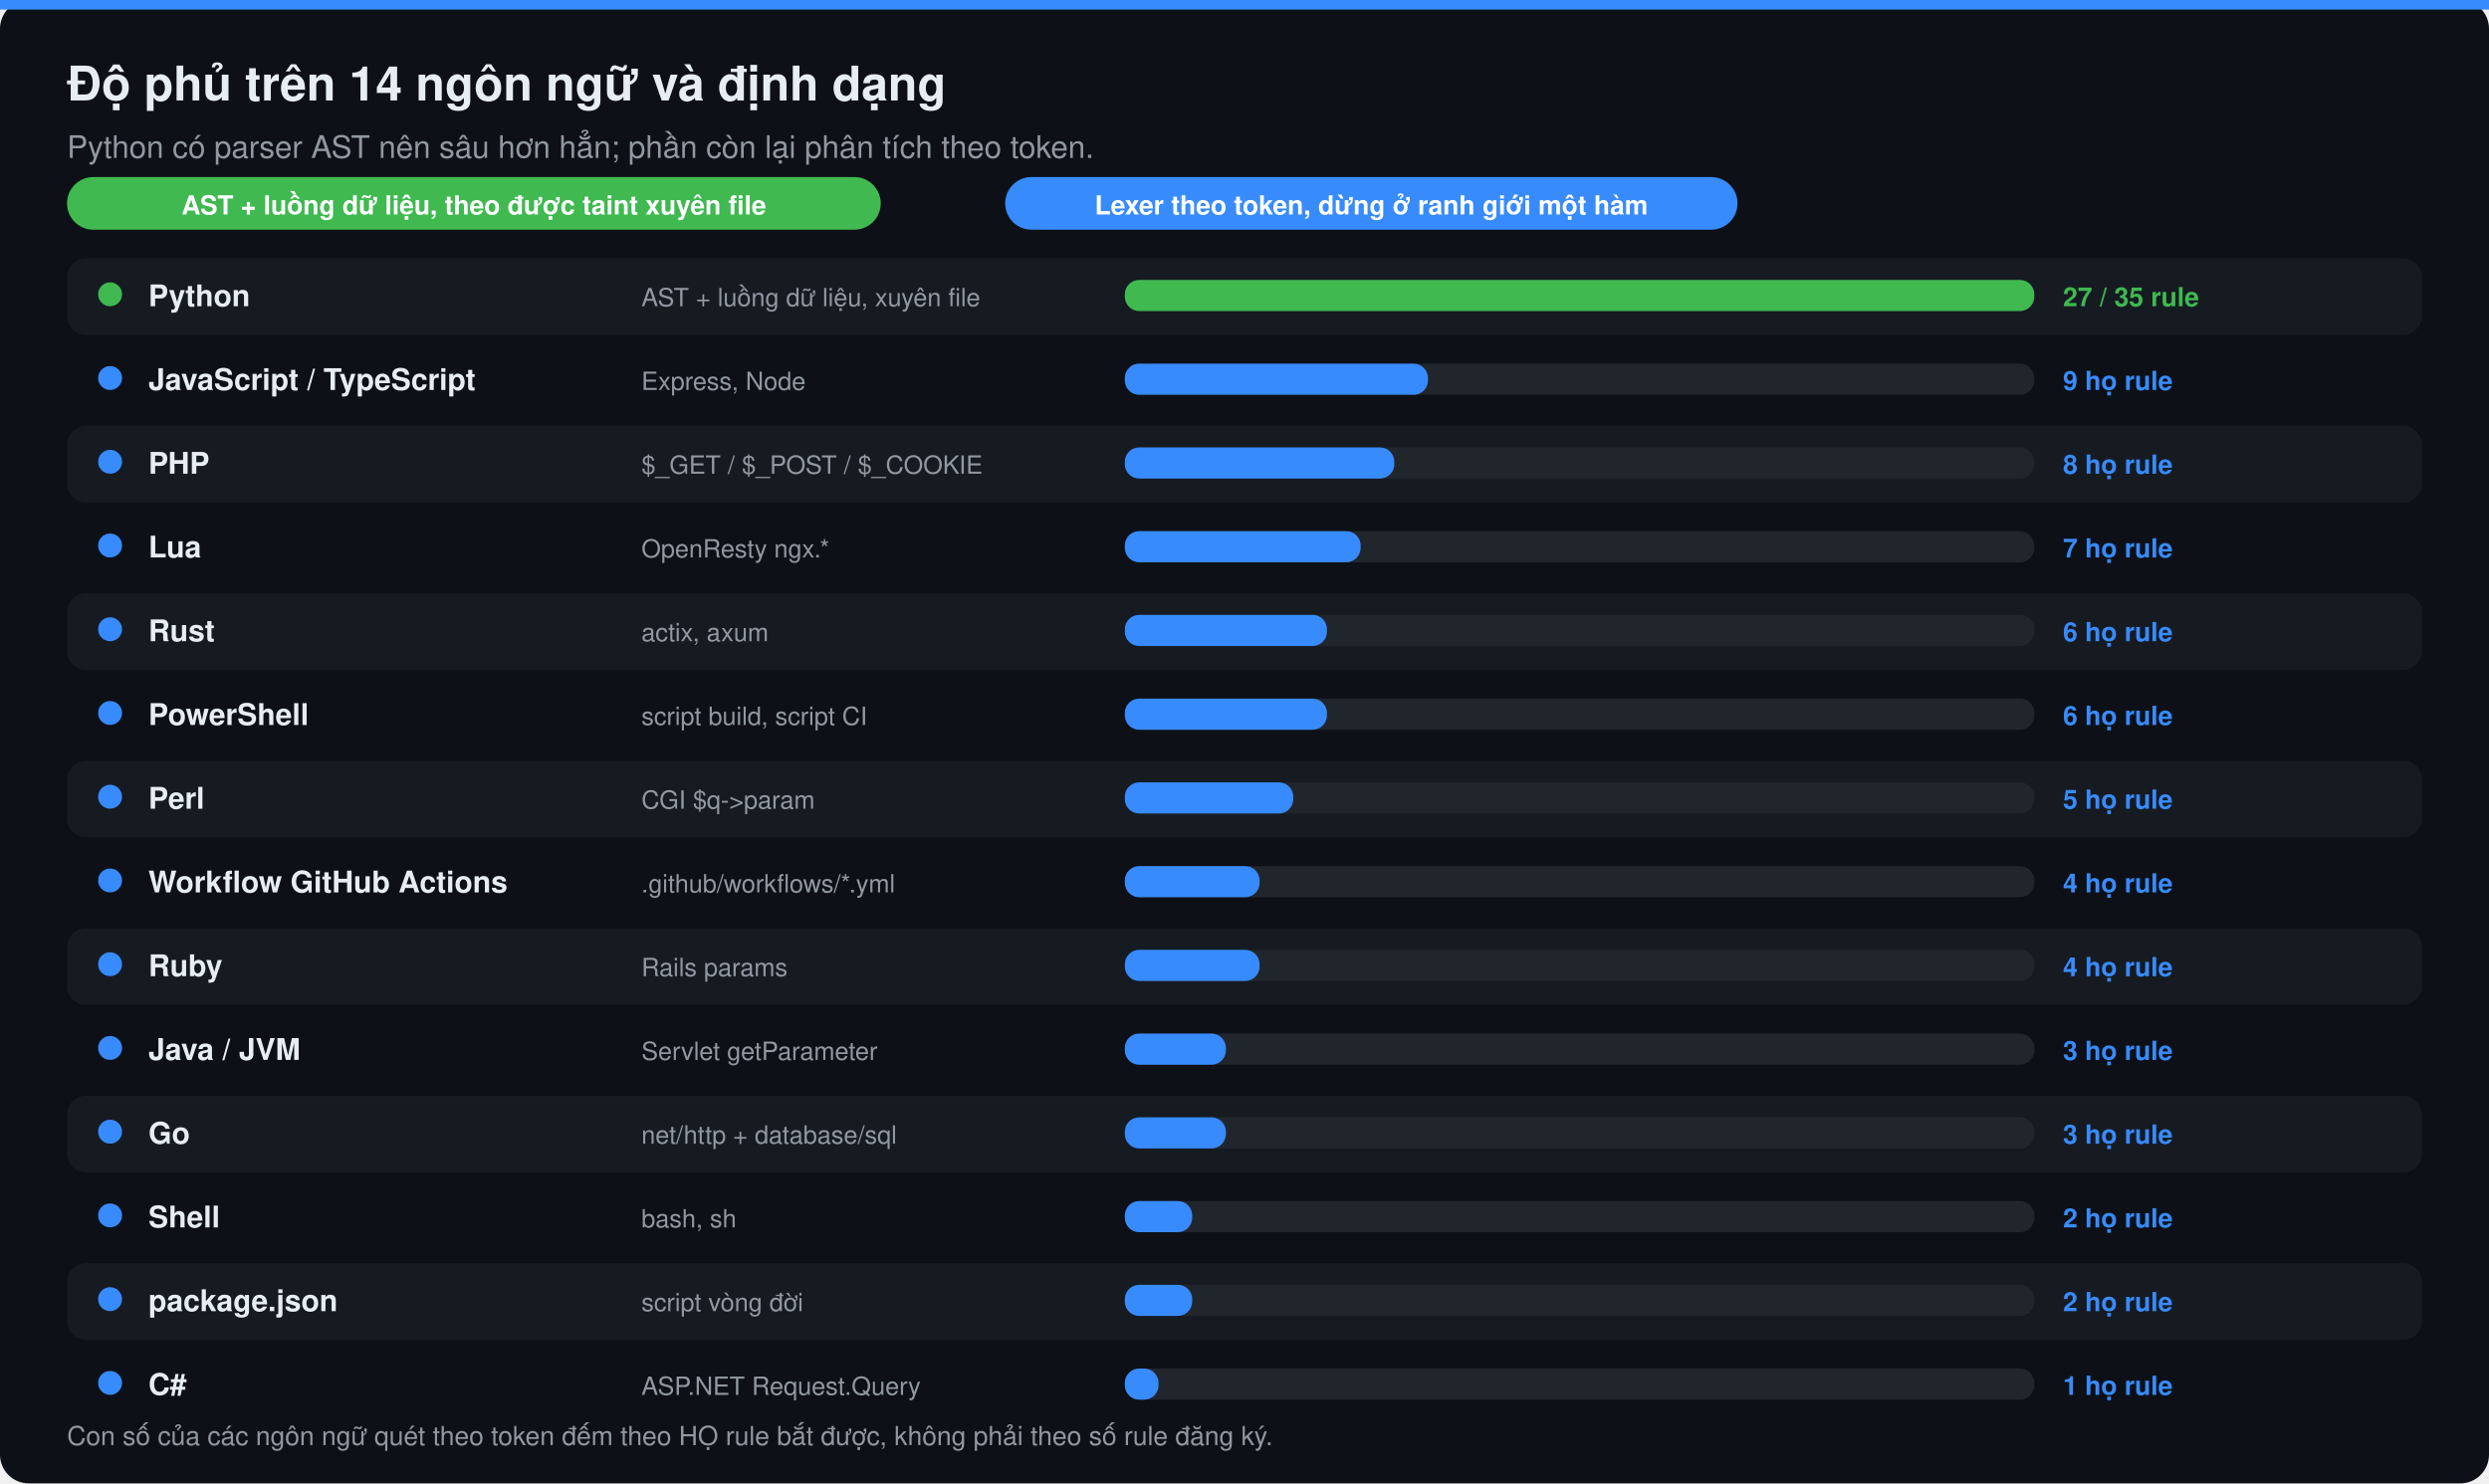
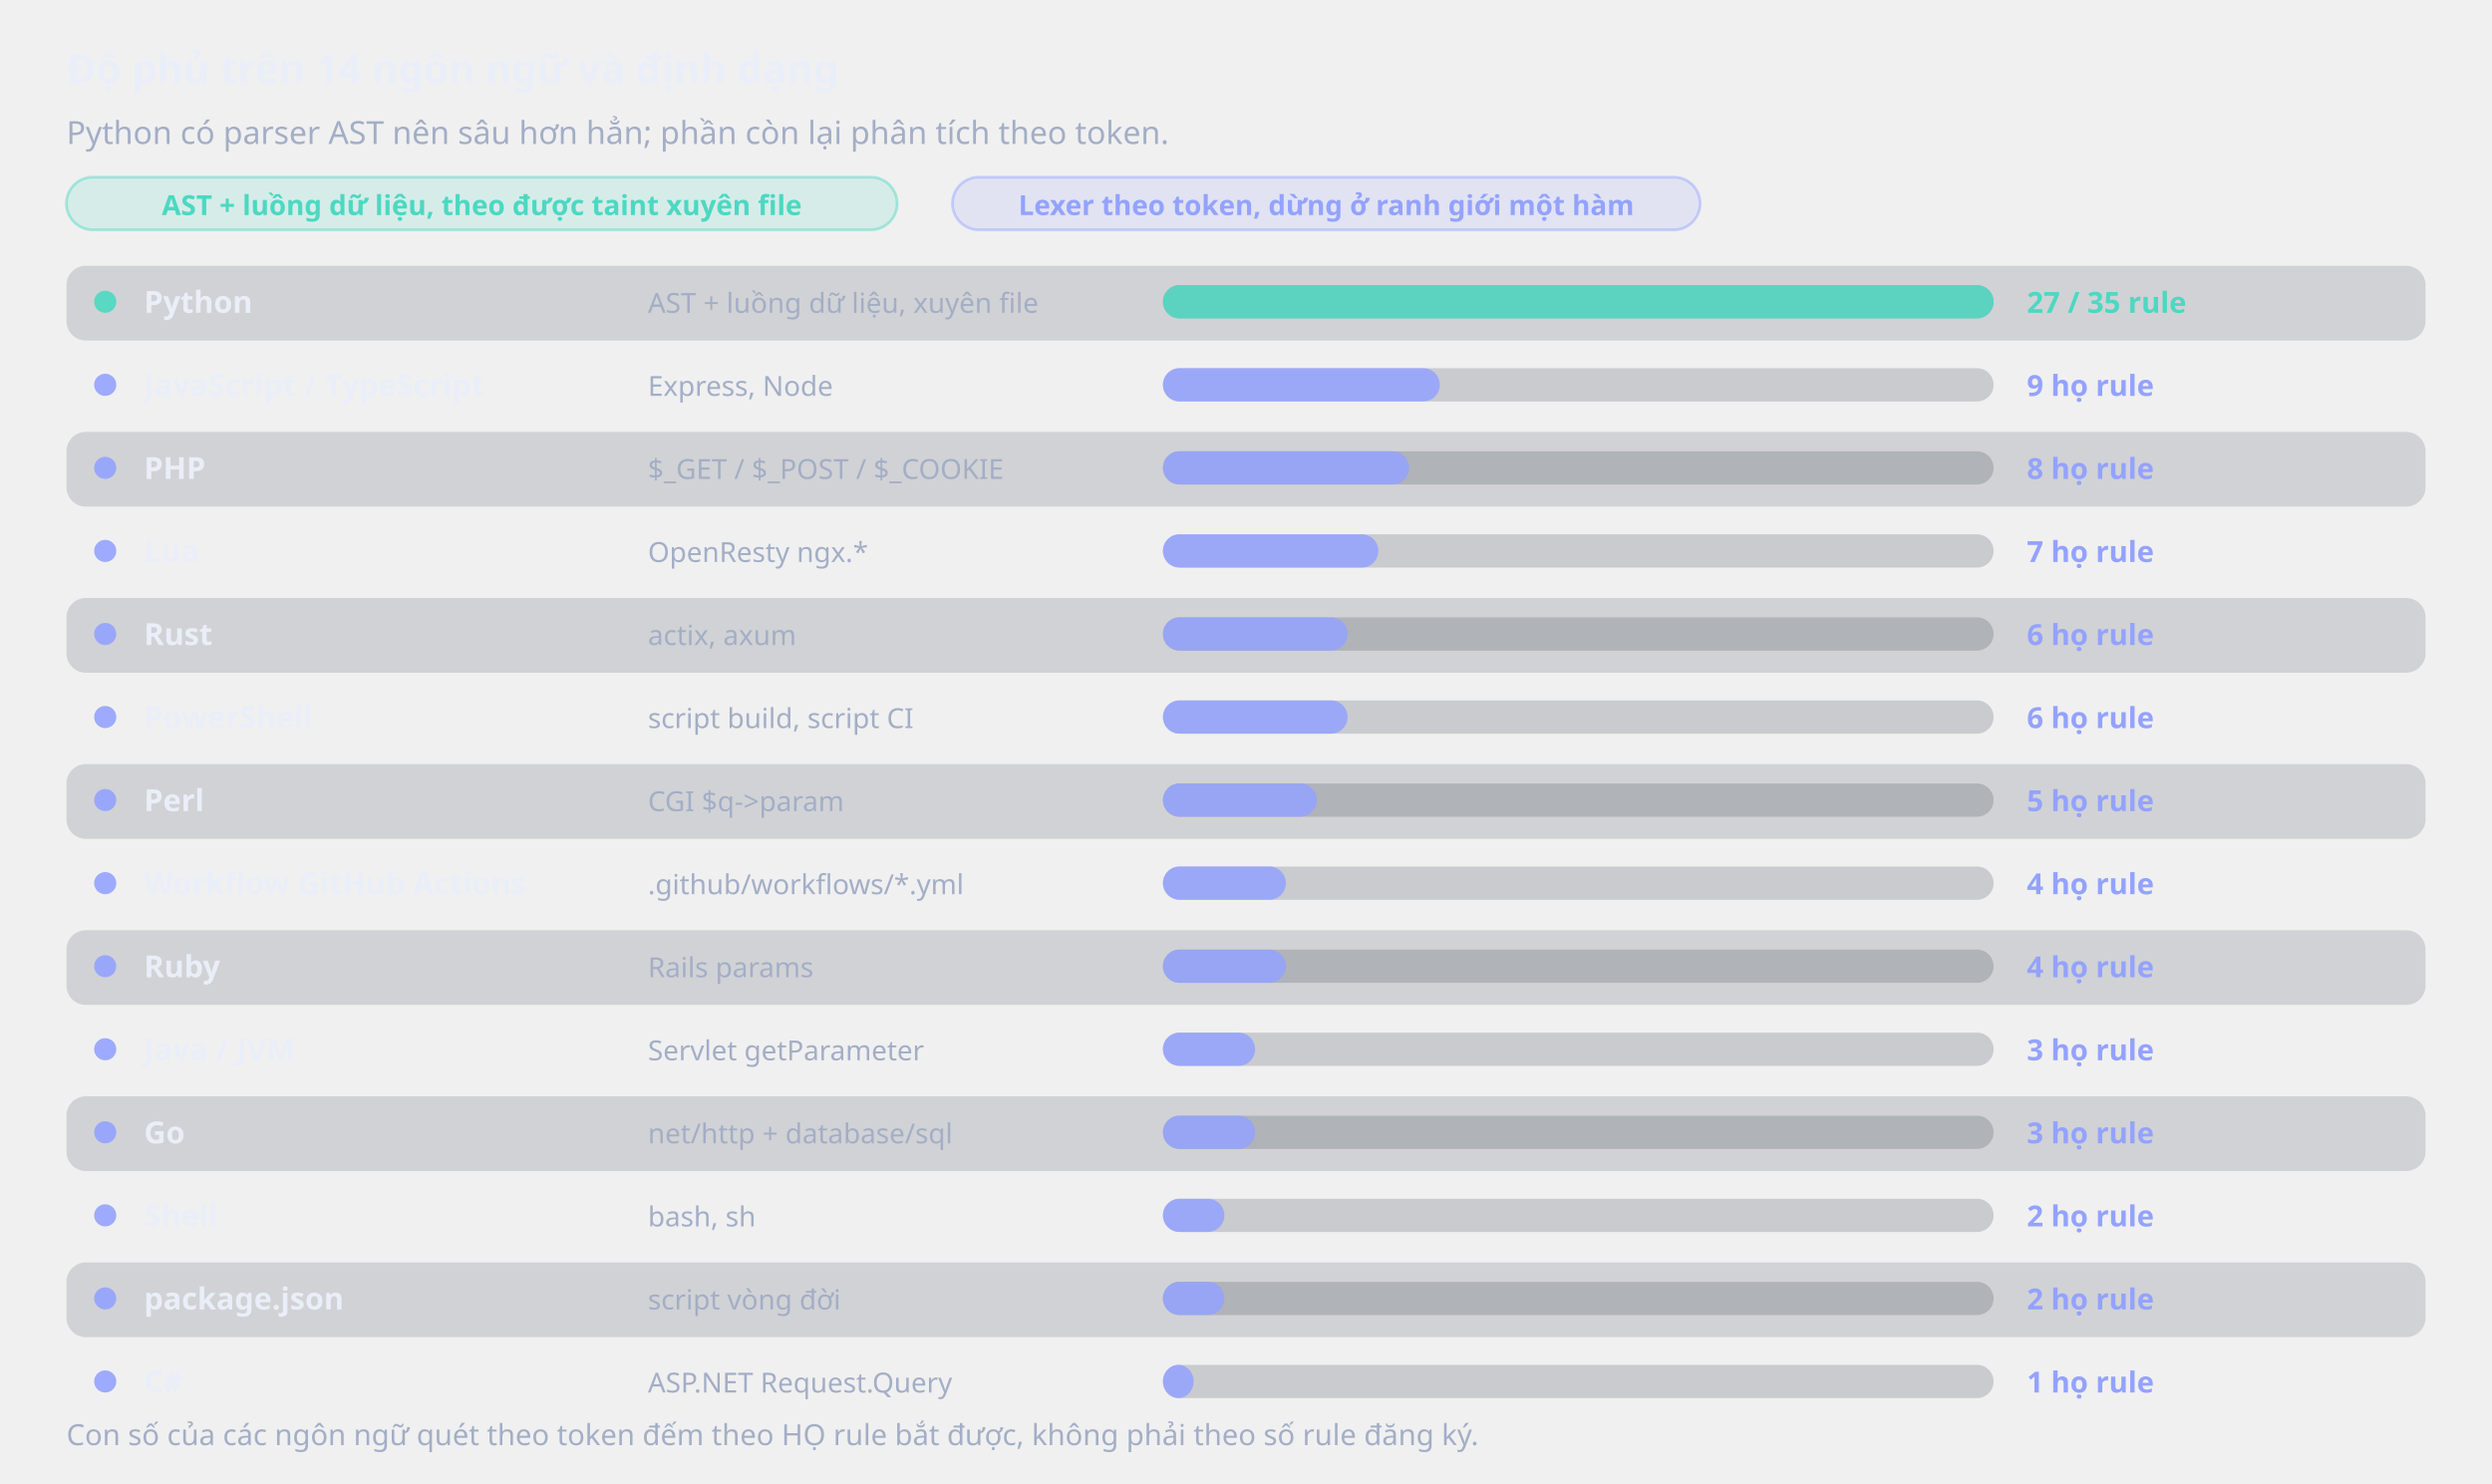
- <svg xmlns="http://www.w3.org/2000/svg" width="1040" height="620" viewBox="0 0 1040 620" role="img">
+ <svg xmlns="http://www.w3.org/2000/svg" viewBox="0 0 900 536" width="900" height="536" role="img">
  <defs>
-     <marker id="arrow-dark" viewBox="0 0 10 10" refX="9" refY="5" markerWidth="6" markerHeight="6" orient="auto-start-reverse">
-       <path d="M 0 0 L 10 5 L 0 10 z" fill="#9198a1" />
+     <marker id="adark" viewBox="0 0 10 10" refX="9" refY="5" markerWidth="6" markerHeight="6" orient="auto-start-reverse">
+       <path d="M 0 0 L 10 5 L 0 10 z" fill="#a3aec6" opacity="0.75" />
    </marker>
  </defs>
-   <rect width="1040" height="620" rx="12" fill="#0d1117" />
-   <rect x="0" y="0" width="1040" height="4" rx="0" fill="#388bfd" />
-   <text x="28" y="42" font-family="'Segoe UI',system-ui,-apple-system,Helvetica,Arial,sans-serif" font-size="20" font-weight="700" fill="#e6edf3" text-anchor="start">Độ phủ trên 14 ngôn ngữ và định dạng</text>
-   <text x="28" y="66" font-family="'Segoe UI',system-ui,-apple-system,Helvetica,Arial,sans-serif" font-size="13" font-weight="normal" fill="#9198a1" text-anchor="start">Python có parser AST nên sâu hơn hẳn; phần còn lại phân tích theo token.</text>
-   <rect x="28" y="74" width="340" height="22" rx="11" fill="#3fb950" />
-   <text x="198.0" y="89.62" font-family="'Segoe UI',system-ui,-apple-system,Helvetica,Arial,sans-serif" font-size="11" font-weight="600" fill="#ffffff" text-anchor="middle">AST + luồng dữ liệu, theo được taint xuyên file</text>
-   <rect x="420" y="74" width="306" height="22" rx="11" fill="#388bfd" />
-   <text x="573.0" y="89.62" font-family="'Segoe UI',system-ui,-apple-system,Helvetica,Arial,sans-serif" font-size="11" font-weight="600" fill="#ffffff" text-anchor="middle">Lexer theo token, dừng ở ranh giới một hàm</text>
-   <rect x="28" y="108" width="984" height="32" rx="8" fill="#161b22" />
-   <circle cx="46" cy="123" r="5" fill="#3fb950" />
-   <text x="62" y="128" font-family="'Segoe UI',system-ui,-apple-system,Helvetica,Arial,sans-serif" font-size="12.5" font-weight="700" fill="#e6edf3" text-anchor="start">Python</text>
-   <text x="268" y="128" font-family="'Segoe UI',system-ui,-apple-system,Helvetica,Arial,sans-serif" font-size="10.5" font-weight="normal" fill="#9198a1" text-anchor="start">AST + luồng dữ liệu, xuyên file</text>
-   <rect x="470" y="117" width="380" height="13" rx="6" fill="#21262d" />
-   <rect x="470" y="117" width="380.0" height="13" rx="6" fill="#3fb950" />
-   <text x="862" y="128" font-family="'Segoe UI',system-ui,-apple-system,Helvetica,Arial,sans-serif" font-size="11" font-weight="700" fill="#3fb950" text-anchor="start">27 / 35 rule</text>
-   <circle cx="46" cy="158" r="5" fill="#388bfd" />
-   <text x="62" y="163" font-family="'Segoe UI',system-ui,-apple-system,Helvetica,Arial,sans-serif" font-size="12.5" font-weight="700" fill="#e6edf3" text-anchor="start">JavaScript / TypeScript</text>
-   <text x="268" y="163" font-family="'Segoe UI',system-ui,-apple-system,Helvetica,Arial,sans-serif" font-size="10.5" font-weight="normal" fill="#9198a1" text-anchor="start">Express, Node</text>
-   <rect x="470" y="152" width="380" height="13" rx="6" fill="#21262d" />
-   <rect x="470" y="152" width="126.667" height="13" rx="6" fill="#388bfd" />
-   <text x="862" y="163" font-family="'Segoe UI',system-ui,-apple-system,Helvetica,Arial,sans-serif" font-size="11" font-weight="700" fill="#388bfd" text-anchor="start">9 họ rule</text>
-   <rect x="28" y="178" width="984" height="32" rx="8" fill="#161b22" />
-   <circle cx="46" cy="193" r="5" fill="#388bfd" />
-   <text x="62" y="198" font-family="'Segoe UI',system-ui,-apple-system,Helvetica,Arial,sans-serif" font-size="12.5" font-weight="700" fill="#e6edf3" text-anchor="start">PHP</text>
-   <text x="268" y="198" font-family="'Segoe UI',system-ui,-apple-system,Helvetica,Arial,sans-serif" font-size="10.5" font-weight="normal" fill="#9198a1" text-anchor="start">$_GET / $_POST / $_COOKIE</text>
-   <rect x="470" y="187" width="380" height="13" rx="6" fill="#21262d" />
-   <rect x="470" y="187" width="112.593" height="13" rx="6" fill="#388bfd" />
-   <text x="862" y="198" font-family="'Segoe UI',system-ui,-apple-system,Helvetica,Arial,sans-serif" font-size="11" font-weight="700" fill="#388bfd" text-anchor="start">8 họ rule</text>
-   <circle cx="46" cy="228" r="5" fill="#388bfd" />
-   <text x="62" y="233" font-family="'Segoe UI',system-ui,-apple-system,Helvetica,Arial,sans-serif" font-size="12.5" font-weight="700" fill="#e6edf3" text-anchor="start">Lua</text>
-   <text x="268" y="233" font-family="'Segoe UI',system-ui,-apple-system,Helvetica,Arial,sans-serif" font-size="10.5" font-weight="normal" fill="#9198a1" text-anchor="start">OpenResty ngx.*</text>
-   <rect x="470" y="222" width="380" height="13" rx="6" fill="#21262d" />
-   <rect x="470" y="222" width="98.519" height="13" rx="6" fill="#388bfd" />
-   <text x="862" y="233" font-family="'Segoe UI',system-ui,-apple-system,Helvetica,Arial,sans-serif" font-size="11" font-weight="700" fill="#388bfd" text-anchor="start">7 họ rule</text>
-   <rect x="28" y="248" width="984" height="32" rx="8" fill="#161b22" />
-   <circle cx="46" cy="263" r="5" fill="#388bfd" />
-   <text x="62" y="268" font-family="'Segoe UI',system-ui,-apple-system,Helvetica,Arial,sans-serif" font-size="12.5" font-weight="700" fill="#e6edf3" text-anchor="start">Rust</text>
-   <text x="268" y="268" font-family="'Segoe UI',system-ui,-apple-system,Helvetica,Arial,sans-serif" font-size="10.5" font-weight="normal" fill="#9198a1" text-anchor="start">actix, axum</text>
-   <rect x="470" y="257" width="380" height="13" rx="6" fill="#21262d" />
-   <rect x="470" y="257" width="84.444" height="13" rx="6" fill="#388bfd" />
-   <text x="862" y="268" font-family="'Segoe UI',system-ui,-apple-system,Helvetica,Arial,sans-serif" font-size="11" font-weight="700" fill="#388bfd" text-anchor="start">6 họ rule</text>
-   <circle cx="46" cy="298" r="5" fill="#388bfd" />
-   <text x="62" y="303" font-family="'Segoe UI',system-ui,-apple-system,Helvetica,Arial,sans-serif" font-size="12.5" font-weight="700" fill="#e6edf3" text-anchor="start">PowerShell</text>
-   <text x="268" y="303" font-family="'Segoe UI',system-ui,-apple-system,Helvetica,Arial,sans-serif" font-size="10.5" font-weight="normal" fill="#9198a1" text-anchor="start">script build, script CI</text>
-   <rect x="470" y="292" width="380" height="13" rx="6" fill="#21262d" />
-   <rect x="470" y="292" width="84.444" height="13" rx="6" fill="#388bfd" />
-   <text x="862" y="303" font-family="'Segoe UI',system-ui,-apple-system,Helvetica,Arial,sans-serif" font-size="11" font-weight="700" fill="#388bfd" text-anchor="start">6 họ rule</text>
-   <rect x="28" y="318" width="984" height="32" rx="8" fill="#161b22" />
-   <circle cx="46" cy="333" r="5" fill="#388bfd" />
-   <text x="62" y="338" font-family="'Segoe UI',system-ui,-apple-system,Helvetica,Arial,sans-serif" font-size="12.5" font-weight="700" fill="#e6edf3" text-anchor="start">Perl</text>
-   <text x="268" y="338" font-family="'Segoe UI',system-ui,-apple-system,Helvetica,Arial,sans-serif" font-size="10.5" font-weight="normal" fill="#9198a1" text-anchor="start">CGI $q-&gt;param</text>
-   <rect x="470" y="327" width="380" height="13" rx="6" fill="#21262d" />
-   <rect x="470" y="327" width="70.37" height="13" rx="6" fill="#388bfd" />
-   <text x="862" y="338" font-family="'Segoe UI',system-ui,-apple-system,Helvetica,Arial,sans-serif" font-size="11" font-weight="700" fill="#388bfd" text-anchor="start">5 họ rule</text>
-   <circle cx="46" cy="368" r="5" fill="#388bfd" />
-   <text x="62" y="373" font-family="'Segoe UI',system-ui,-apple-system,Helvetica,Arial,sans-serif" font-size="12.5" font-weight="700" fill="#e6edf3" text-anchor="start">Workflow GitHub Actions</text>
-   <text x="268" y="373" font-family="'Segoe UI',system-ui,-apple-system,Helvetica,Arial,sans-serif" font-size="10.5" font-weight="normal" fill="#9198a1" text-anchor="start">.github/workflows/*.yml</text>
-   <rect x="470" y="362" width="380" height="13" rx="6" fill="#21262d" />
-   <rect x="470" y="362" width="56.296" height="13" rx="6" fill="#388bfd" />
-   <text x="862" y="373" font-family="'Segoe UI',system-ui,-apple-system,Helvetica,Arial,sans-serif" font-size="11" font-weight="700" fill="#388bfd" text-anchor="start">4 họ rule</text>
-   <rect x="28" y="388" width="984" height="32" rx="8" fill="#161b22" />
-   <circle cx="46" cy="403" r="5" fill="#388bfd" />
-   <text x="62" y="408" font-family="'Segoe UI',system-ui,-apple-system,Helvetica,Arial,sans-serif" font-size="12.5" font-weight="700" fill="#e6edf3" text-anchor="start">Ruby</text>
-   <text x="268" y="408" font-family="'Segoe UI',system-ui,-apple-system,Helvetica,Arial,sans-serif" font-size="10.5" font-weight="normal" fill="#9198a1" text-anchor="start">Rails params</text>
-   <rect x="470" y="397" width="380" height="13" rx="6" fill="#21262d" />
-   <rect x="470" y="397" width="56.296" height="13" rx="6" fill="#388bfd" />
-   <text x="862" y="408" font-family="'Segoe UI',system-ui,-apple-system,Helvetica,Arial,sans-serif" font-size="11" font-weight="700" fill="#388bfd" text-anchor="start">4 họ rule</text>
-   <circle cx="46" cy="438" r="5" fill="#388bfd" />
-   <text x="62" y="443" font-family="'Segoe UI',system-ui,-apple-system,Helvetica,Arial,sans-serif" font-size="12.5" font-weight="700" fill="#e6edf3" text-anchor="start">Java / JVM</text>
-   <text x="268" y="443" font-family="'Segoe UI',system-ui,-apple-system,Helvetica,Arial,sans-serif" font-size="10.5" font-weight="normal" fill="#9198a1" text-anchor="start">Servlet getParameter</text>
-   <rect x="470" y="432" width="380" height="13" rx="6" fill="#21262d" />
-   <rect x="470" y="432" width="42.222" height="13" rx="6" fill="#388bfd" />
-   <text x="862" y="443" font-family="'Segoe UI',system-ui,-apple-system,Helvetica,Arial,sans-serif" font-size="11" font-weight="700" fill="#388bfd" text-anchor="start">3 họ rule</text>
-   <rect x="28" y="458" width="984" height="32" rx="8" fill="#161b22" />
-   <circle cx="46" cy="473" r="5" fill="#388bfd" />
-   <text x="62" y="478" font-family="'Segoe UI',system-ui,-apple-system,Helvetica,Arial,sans-serif" font-size="12.5" font-weight="700" fill="#e6edf3" text-anchor="start">Go</text>
-   <text x="268" y="478" font-family="'Segoe UI',system-ui,-apple-system,Helvetica,Arial,sans-serif" font-size="10.5" font-weight="normal" fill="#9198a1" text-anchor="start">net/http + database/sql</text>
-   <rect x="470" y="467" width="380" height="13" rx="6" fill="#21262d" />
-   <rect x="470" y="467" width="42.222" height="13" rx="6" fill="#388bfd" />
-   <text x="862" y="478" font-family="'Segoe UI',system-ui,-apple-system,Helvetica,Arial,sans-serif" font-size="11" font-weight="700" fill="#388bfd" text-anchor="start">3 họ rule</text>
-   <circle cx="46" cy="508" r="5" fill="#388bfd" />
-   <text x="62" y="513" font-family="'Segoe UI',system-ui,-apple-system,Helvetica,Arial,sans-serif" font-size="12.5" font-weight="700" fill="#e6edf3" text-anchor="start">Shell</text>
-   <text x="268" y="513" font-family="'Segoe UI',system-ui,-apple-system,Helvetica,Arial,sans-serif" font-size="10.5" font-weight="normal" fill="#9198a1" text-anchor="start">bash, sh</text>
-   <rect x="470" y="502" width="380" height="13" rx="6" fill="#21262d" />
-   <rect x="470" y="502" width="28.148" height="13" rx="6" fill="#388bfd" />
-   <text x="862" y="513" font-family="'Segoe UI',system-ui,-apple-system,Helvetica,Arial,sans-serif" font-size="11" font-weight="700" fill="#388bfd" text-anchor="start">2 họ rule</text>
-   <rect x="28" y="528" width="984" height="32" rx="8" fill="#161b22" />
-   <circle cx="46" cy="543" r="5" fill="#388bfd" />
-   <text x="62" y="548" font-family="'Segoe UI',system-ui,-apple-system,Helvetica,Arial,sans-serif" font-size="12.5" font-weight="700" fill="#e6edf3" text-anchor="start">package.json</text>
-   <text x="268" y="548" font-family="'Segoe UI',system-ui,-apple-system,Helvetica,Arial,sans-serif" font-size="10.5" font-weight="normal" fill="#9198a1" text-anchor="start">script vòng đời</text>
-   <rect x="470" y="537" width="380" height="13" rx="6" fill="#21262d" />
-   <rect x="470" y="537" width="28.148" height="13" rx="6" fill="#388bfd" />
-   <text x="862" y="548" font-family="'Segoe UI',system-ui,-apple-system,Helvetica,Arial,sans-serif" font-size="11" font-weight="700" fill="#388bfd" text-anchor="start">2 họ rule</text>
-   <circle cx="46" cy="578" r="5" fill="#388bfd" />
-   <text x="62" y="583" font-family="'Segoe UI',system-ui,-apple-system,Helvetica,Arial,sans-serif" font-size="12.5" font-weight="700" fill="#e6edf3" text-anchor="start">C#</text>
-   <text x="268" y="583" font-family="'Segoe UI',system-ui,-apple-system,Helvetica,Arial,sans-serif" font-size="10.5" font-weight="normal" fill="#9198a1" text-anchor="start">ASP.NET Request.Query</text>
-   <rect x="470" y="572" width="380" height="13" rx="6" fill="#21262d" />
-   <rect x="470" y="572" width="14.074" height="13" rx="6" fill="#388bfd" />
-   <text x="862" y="583" font-family="'Segoe UI',system-ui,-apple-system,Helvetica,Arial,sans-serif" font-size="11" font-weight="700" fill="#388bfd" text-anchor="start">1 họ rule</text>
-   <text x="28" y="604" font-family="'Segoe UI',system-ui,-apple-system,Helvetica,Arial,sans-serif" font-size="11" font-weight="normal" fill="#9198a1" text-anchor="start">Con số của các ngôn ngữ quét theo token đếm theo HỌ rule bắt được, không phải theo số rule đăng ký.</text>
+   <text x="24" y="30" font-family="Segoe UI, system-ui, -apple-system, sans-serif" font-size="14.5" fill="#e9eef8" text-anchor="start" font-weight="700">Độ phủ trên 14 ngôn ngữ và định dạng</text>
+   <text x="24" y="52" font-family="Segoe UI, system-ui, -apple-system, sans-serif" font-size="11.5" fill="#a3aec6" text-anchor="start" font-weight="400">Python có parser AST nên sâu hơn hẳn; phần còn lại phân tích theo token.</text>
+   <rect x="24" y="64" width="300" height="19" rx="9.5" fill="#4cd8c2" opacity="0.16" />
+   <rect x="24" y="64" width="300" height="19" rx="9.5" fill="none" stroke="#4cd8c2" stroke-width="1" opacity="0.45" />
+   <text x="174" y="77.7" font-family="Segoe UI, system-ui, -apple-system, sans-serif" font-size="10" fill="#4cd8c2" text-anchor="middle" font-weight="700">AST + luồng dữ liệu, theo được taint xuyên file</text>
+   <rect x="344" y="64" width="270" height="19" rx="9.5" fill="#93a2ff" opacity="0.16" />
+   <rect x="344" y="64" width="270" height="19" rx="9.5" fill="none" stroke="#93a2ff" stroke-width="1" opacity="0.45" />
+   <text x="479" y="77.7" font-family="Segoe UI, system-ui, -apple-system, sans-serif" font-size="10" fill="#93a2ff" text-anchor="middle" font-weight="700">Lexer theo token, dừng ở ranh giới một hàm</text>
+   <rect x="24" y="96" width="852" height="27" rx="7" fill="#2b3546" opacity="0.16" />
+   <circle cx="38" cy="109" r="4" fill="#4cd8c2" opacity="0.90" />
+   <text x="52" y="113" font-family="Segoe UI, system-ui, -apple-system, sans-serif" font-size="11" fill="#e9eef8" text-anchor="start" font-weight="700">Python</text>
+   <text x="234" y="113" font-family="Segoe UI, system-ui, -apple-system, sans-serif" font-size="10" fill="#a3aec6" text-anchor="start" font-weight="400">AST + luồng dữ liệu, xuyên file</text>
+   <rect x="420" y="103" width="300" height="12" rx="6.0" fill="#2b3546" opacity="0.20" />
+   <rect x="420" y="103" width="300" height="12" rx="6" fill="#4cd8c2" opacity="0.85" />
+   <text x="732" y="113" font-family="Segoe UI, system-ui, -apple-system, sans-serif" font-size="10.5" fill="#4cd8c2" text-anchor="start" font-weight="700">27 / 35 rule</text>
+   <circle cx="38" cy="139" r="4" fill="#93a2ff" opacity="0.90" />
+   <text x="52" y="143" font-family="Segoe UI, system-ui, -apple-system, sans-serif" font-size="11" fill="#e9eef8" text-anchor="start" font-weight="700">JavaScript / TypeScript</text>
+   <text x="234" y="143" font-family="Segoe UI, system-ui, -apple-system, sans-serif" font-size="10" fill="#a3aec6" text-anchor="start" font-weight="400">Express, Node</text>
+   <rect x="420" y="133" width="300" height="12" rx="6.0" fill="#2b3546" opacity="0.20" />
+   <rect x="420" y="133" width="100" height="12" rx="6" fill="#93a2ff" opacity="0.85" />
+   <text x="732" y="143" font-family="Segoe UI, system-ui, -apple-system, sans-serif" font-size="10.5" fill="#93a2ff" text-anchor="start" font-weight="700">9 họ rule</text>
+   <rect x="24" y="156" width="852" height="27" rx="7" fill="#2b3546" opacity="0.16" />
+   <circle cx="38" cy="169" r="4" fill="#93a2ff" opacity="0.90" />
+   <text x="52" y="173" font-family="Segoe UI, system-ui, -apple-system, sans-serif" font-size="11" fill="#e9eef8" text-anchor="start" font-weight="700">PHP</text>
+   <text x="234" y="173" font-family="Segoe UI, system-ui, -apple-system, sans-serif" font-size="10" fill="#a3aec6" text-anchor="start" font-weight="400">$_GET / $_POST / $_COOKIE</text>
+   <rect x="420" y="163" width="300" height="12" rx="6.0" fill="#2b3546" opacity="0.20" />
+   <rect x="420" y="163" width="88.9" height="12" rx="6" fill="#93a2ff" opacity="0.85" />
+   <text x="732" y="173" font-family="Segoe UI, system-ui, -apple-system, sans-serif" font-size="10.5" fill="#93a2ff" text-anchor="start" font-weight="700">8 họ rule</text>
+   <circle cx="38" cy="199" r="4" fill="#93a2ff" opacity="0.90" />
+   <text x="52" y="203" font-family="Segoe UI, system-ui, -apple-system, sans-serif" font-size="11" fill="#e9eef8" text-anchor="start" font-weight="700">Lua</text>
+   <text x="234" y="203" font-family="Segoe UI, system-ui, -apple-system, sans-serif" font-size="10" fill="#a3aec6" text-anchor="start" font-weight="400">OpenResty ngx.*</text>
+   <rect x="420" y="193" width="300" height="12" rx="6.0" fill="#2b3546" opacity="0.20" />
+   <rect x="420" y="193" width="77.8" height="12" rx="6" fill="#93a2ff" opacity="0.85" />
+   <text x="732" y="203" font-family="Segoe UI, system-ui, -apple-system, sans-serif" font-size="10.5" fill="#93a2ff" text-anchor="start" font-weight="700">7 họ rule</text>
+   <rect x="24" y="216" width="852" height="27" rx="7" fill="#2b3546" opacity="0.16" />
+   <circle cx="38" cy="229" r="4" fill="#93a2ff" opacity="0.90" />
+   <text x="52" y="233" font-family="Segoe UI, system-ui, -apple-system, sans-serif" font-size="11" fill="#e9eef8" text-anchor="start" font-weight="700">Rust</text>
+   <text x="234" y="233" font-family="Segoe UI, system-ui, -apple-system, sans-serif" font-size="10" fill="#a3aec6" text-anchor="start" font-weight="400">actix, axum</text>
+   <rect x="420" y="223" width="300" height="12" rx="6.0" fill="#2b3546" opacity="0.20" />
+   <rect x="420" y="223" width="66.7" height="12" rx="6" fill="#93a2ff" opacity="0.85" />
+   <text x="732" y="233" font-family="Segoe UI, system-ui, -apple-system, sans-serif" font-size="10.5" fill="#93a2ff" text-anchor="start" font-weight="700">6 họ rule</text>
+   <circle cx="38" cy="259" r="4" fill="#93a2ff" opacity="0.90" />
+   <text x="52" y="263" font-family="Segoe UI, system-ui, -apple-system, sans-serif" font-size="11" fill="#e9eef8" text-anchor="start" font-weight="700">PowerShell</text>
+   <text x="234" y="263" font-family="Segoe UI, system-ui, -apple-system, sans-serif" font-size="10" fill="#a3aec6" text-anchor="start" font-weight="400">script build, script CI</text>
+   <rect x="420" y="253" width="300" height="12" rx="6.0" fill="#2b3546" opacity="0.20" />
+   <rect x="420" y="253" width="66.7" height="12" rx="6" fill="#93a2ff" opacity="0.85" />
+   <text x="732" y="263" font-family="Segoe UI, system-ui, -apple-system, sans-serif" font-size="10.5" fill="#93a2ff" text-anchor="start" font-weight="700">6 họ rule</text>
+   <rect x="24" y="276" width="852" height="27" rx="7" fill="#2b3546" opacity="0.16" />
+   <circle cx="38" cy="289" r="4" fill="#93a2ff" opacity="0.90" />
+   <text x="52" y="293" font-family="Segoe UI, system-ui, -apple-system, sans-serif" font-size="11" fill="#e9eef8" text-anchor="start" font-weight="700">Perl</text>
+   <text x="234" y="293" font-family="Segoe UI, system-ui, -apple-system, sans-serif" font-size="10" fill="#a3aec6" text-anchor="start" font-weight="400">CGI $q-&gt;param</text>
+   <rect x="420" y="283" width="300" height="12" rx="6.0" fill="#2b3546" opacity="0.20" />
+   <rect x="420" y="283" width="55.6" height="12" rx="6" fill="#93a2ff" opacity="0.85" />
+   <text x="732" y="293" font-family="Segoe UI, system-ui, -apple-system, sans-serif" font-size="10.5" fill="#93a2ff" text-anchor="start" font-weight="700">5 họ rule</text>
+   <circle cx="38" cy="319" r="4" fill="#93a2ff" opacity="0.90" />
+   <text x="52" y="323" font-family="Segoe UI, system-ui, -apple-system, sans-serif" font-size="11" fill="#e9eef8" text-anchor="start" font-weight="700">Workflow GitHub Actions</text>
+   <text x="234" y="323" font-family="Segoe UI, system-ui, -apple-system, sans-serif" font-size="10" fill="#a3aec6" text-anchor="start" font-weight="400">.github/workflows/*.yml</text>
+   <rect x="420" y="313" width="300" height="12" rx="6.0" fill="#2b3546" opacity="0.20" />
+   <rect x="420" y="313" width="44.4" height="12" rx="6" fill="#93a2ff" opacity="0.85" />
+   <text x="732" y="323" font-family="Segoe UI, system-ui, -apple-system, sans-serif" font-size="10.5" fill="#93a2ff" text-anchor="start" font-weight="700">4 họ rule</text>
+   <rect x="24" y="336" width="852" height="27" rx="7" fill="#2b3546" opacity="0.16" />
+   <circle cx="38" cy="349" r="4" fill="#93a2ff" opacity="0.90" />
+   <text x="52" y="353" font-family="Segoe UI, system-ui, -apple-system, sans-serif" font-size="11" fill="#e9eef8" text-anchor="start" font-weight="700">Ruby</text>
+   <text x="234" y="353" font-family="Segoe UI, system-ui, -apple-system, sans-serif" font-size="10" fill="#a3aec6" text-anchor="start" font-weight="400">Rails params</text>
+   <rect x="420" y="343" width="300" height="12" rx="6.0" fill="#2b3546" opacity="0.20" />
+   <rect x="420" y="343" width="44.4" height="12" rx="6" fill="#93a2ff" opacity="0.85" />
+   <text x="732" y="353" font-family="Segoe UI, system-ui, -apple-system, sans-serif" font-size="10.5" fill="#93a2ff" text-anchor="start" font-weight="700">4 họ rule</text>
+   <circle cx="38" cy="379" r="4" fill="#93a2ff" opacity="0.90" />
+   <text x="52" y="383" font-family="Segoe UI, system-ui, -apple-system, sans-serif" font-size="11" fill="#e9eef8" text-anchor="start" font-weight="700">Java / JVM</text>
+   <text x="234" y="383" font-family="Segoe UI, system-ui, -apple-system, sans-serif" font-size="10" fill="#a3aec6" text-anchor="start" font-weight="400">Servlet getParameter</text>
+   <rect x="420" y="373" width="300" height="12" rx="6.0" fill="#2b3546" opacity="0.20" />
+   <rect x="420" y="373" width="33.3" height="12" rx="6" fill="#93a2ff" opacity="0.85" />
+   <text x="732" y="383" font-family="Segoe UI, system-ui, -apple-system, sans-serif" font-size="10.5" fill="#93a2ff" text-anchor="start" font-weight="700">3 họ rule</text>
+   <rect x="24" y="396" width="852" height="27" rx="7" fill="#2b3546" opacity="0.16" />
+   <circle cx="38" cy="409" r="4" fill="#93a2ff" opacity="0.90" />
+   <text x="52" y="413" font-family="Segoe UI, system-ui, -apple-system, sans-serif" font-size="11" fill="#e9eef8" text-anchor="start" font-weight="700">Go</text>
+   <text x="234" y="413" font-family="Segoe UI, system-ui, -apple-system, sans-serif" font-size="10" fill="#a3aec6" text-anchor="start" font-weight="400">net/http + database/sql</text>
+   <rect x="420" y="403" width="300" height="12" rx="6.0" fill="#2b3546" opacity="0.20" />
+   <rect x="420" y="403" width="33.3" height="12" rx="6" fill="#93a2ff" opacity="0.85" />
+   <text x="732" y="413" font-family="Segoe UI, system-ui, -apple-system, sans-serif" font-size="10.5" fill="#93a2ff" text-anchor="start" font-weight="700">3 họ rule</text>
+   <circle cx="38" cy="439" r="4" fill="#93a2ff" opacity="0.90" />
+   <text x="52" y="443" font-family="Segoe UI, system-ui, -apple-system, sans-serif" font-size="11" fill="#e9eef8" text-anchor="start" font-weight="700">Shell</text>
+   <text x="234" y="443" font-family="Segoe UI, system-ui, -apple-system, sans-serif" font-size="10" fill="#a3aec6" text-anchor="start" font-weight="400">bash, sh</text>
+   <rect x="420" y="433" width="300" height="12" rx="6.0" fill="#2b3546" opacity="0.20" />
+   <rect x="420" y="433" width="22.2" height="12" rx="6" fill="#93a2ff" opacity="0.85" />
+   <text x="732" y="443" font-family="Segoe UI, system-ui, -apple-system, sans-serif" font-size="10.5" fill="#93a2ff" text-anchor="start" font-weight="700">2 họ rule</text>
+   <rect x="24" y="456" width="852" height="27" rx="7" fill="#2b3546" opacity="0.16" />
+   <circle cx="38" cy="469" r="4" fill="#93a2ff" opacity="0.90" />
+   <text x="52" y="473" font-family="Segoe UI, system-ui, -apple-system, sans-serif" font-size="11" fill="#e9eef8" text-anchor="start" font-weight="700">package.json</text>
+   <text x="234" y="473" font-family="Segoe UI, system-ui, -apple-system, sans-serif" font-size="10" fill="#a3aec6" text-anchor="start" font-weight="400">script vòng đời</text>
+   <rect x="420" y="463" width="300" height="12" rx="6.0" fill="#2b3546" opacity="0.20" />
+   <rect x="420" y="463" width="22.2" height="12" rx="6" fill="#93a2ff" opacity="0.85" />
+   <text x="732" y="473" font-family="Segoe UI, system-ui, -apple-system, sans-serif" font-size="10.5" fill="#93a2ff" text-anchor="start" font-weight="700">2 họ rule</text>
+   <circle cx="38" cy="499" r="4" fill="#93a2ff" opacity="0.90" />
+   <text x="52" y="503" font-family="Segoe UI, system-ui, -apple-system, sans-serif" font-size="11" fill="#e9eef8" text-anchor="start" font-weight="700">C#</text>
+   <text x="234" y="503" font-family="Segoe UI, system-ui, -apple-system, sans-serif" font-size="10" fill="#a3aec6" text-anchor="start" font-weight="400">ASP.NET Request.Query</text>
+   <rect x="420" y="493" width="300" height="12" rx="6.0" fill="#2b3546" opacity="0.20" />
+   <rect x="420" y="493" width="11.1" height="12" rx="6" fill="#93a2ff" opacity="0.85" />
+   <text x="732" y="503" font-family="Segoe UI, system-ui, -apple-system, sans-serif" font-size="10.5" fill="#93a2ff" text-anchor="start" font-weight="700">1 họ rule</text>
+   <text x="24" y="522" font-family="Segoe UI, system-ui, -apple-system, sans-serif" font-size="10.5" fill="#a3aec6" text-anchor="start" font-weight="400">Con số của các ngôn ngữ quét theo token đếm theo HỌ rule bắt được, không phải theo số rule đăng ký.</text>
</svg>
